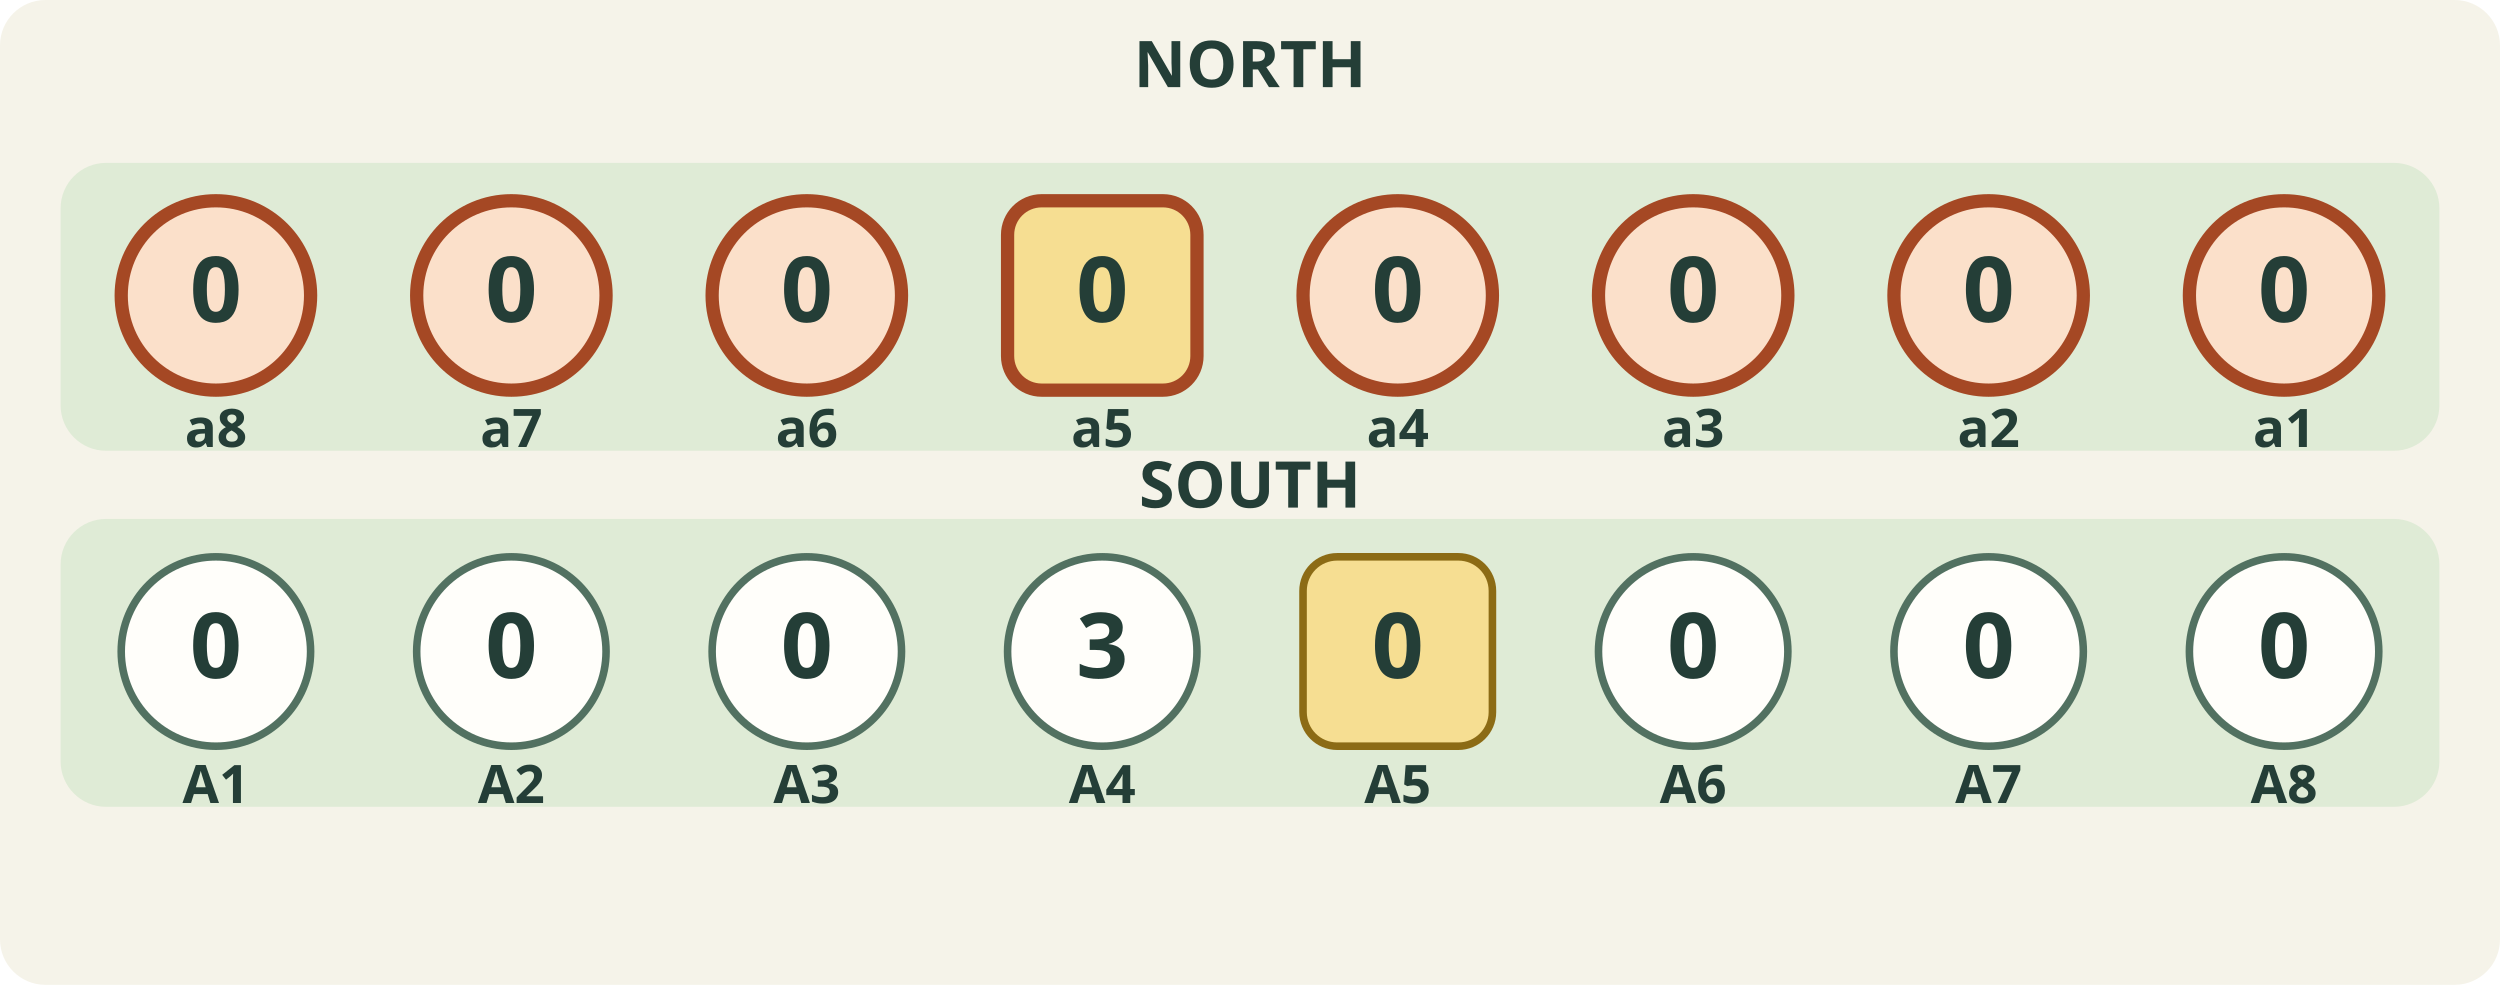
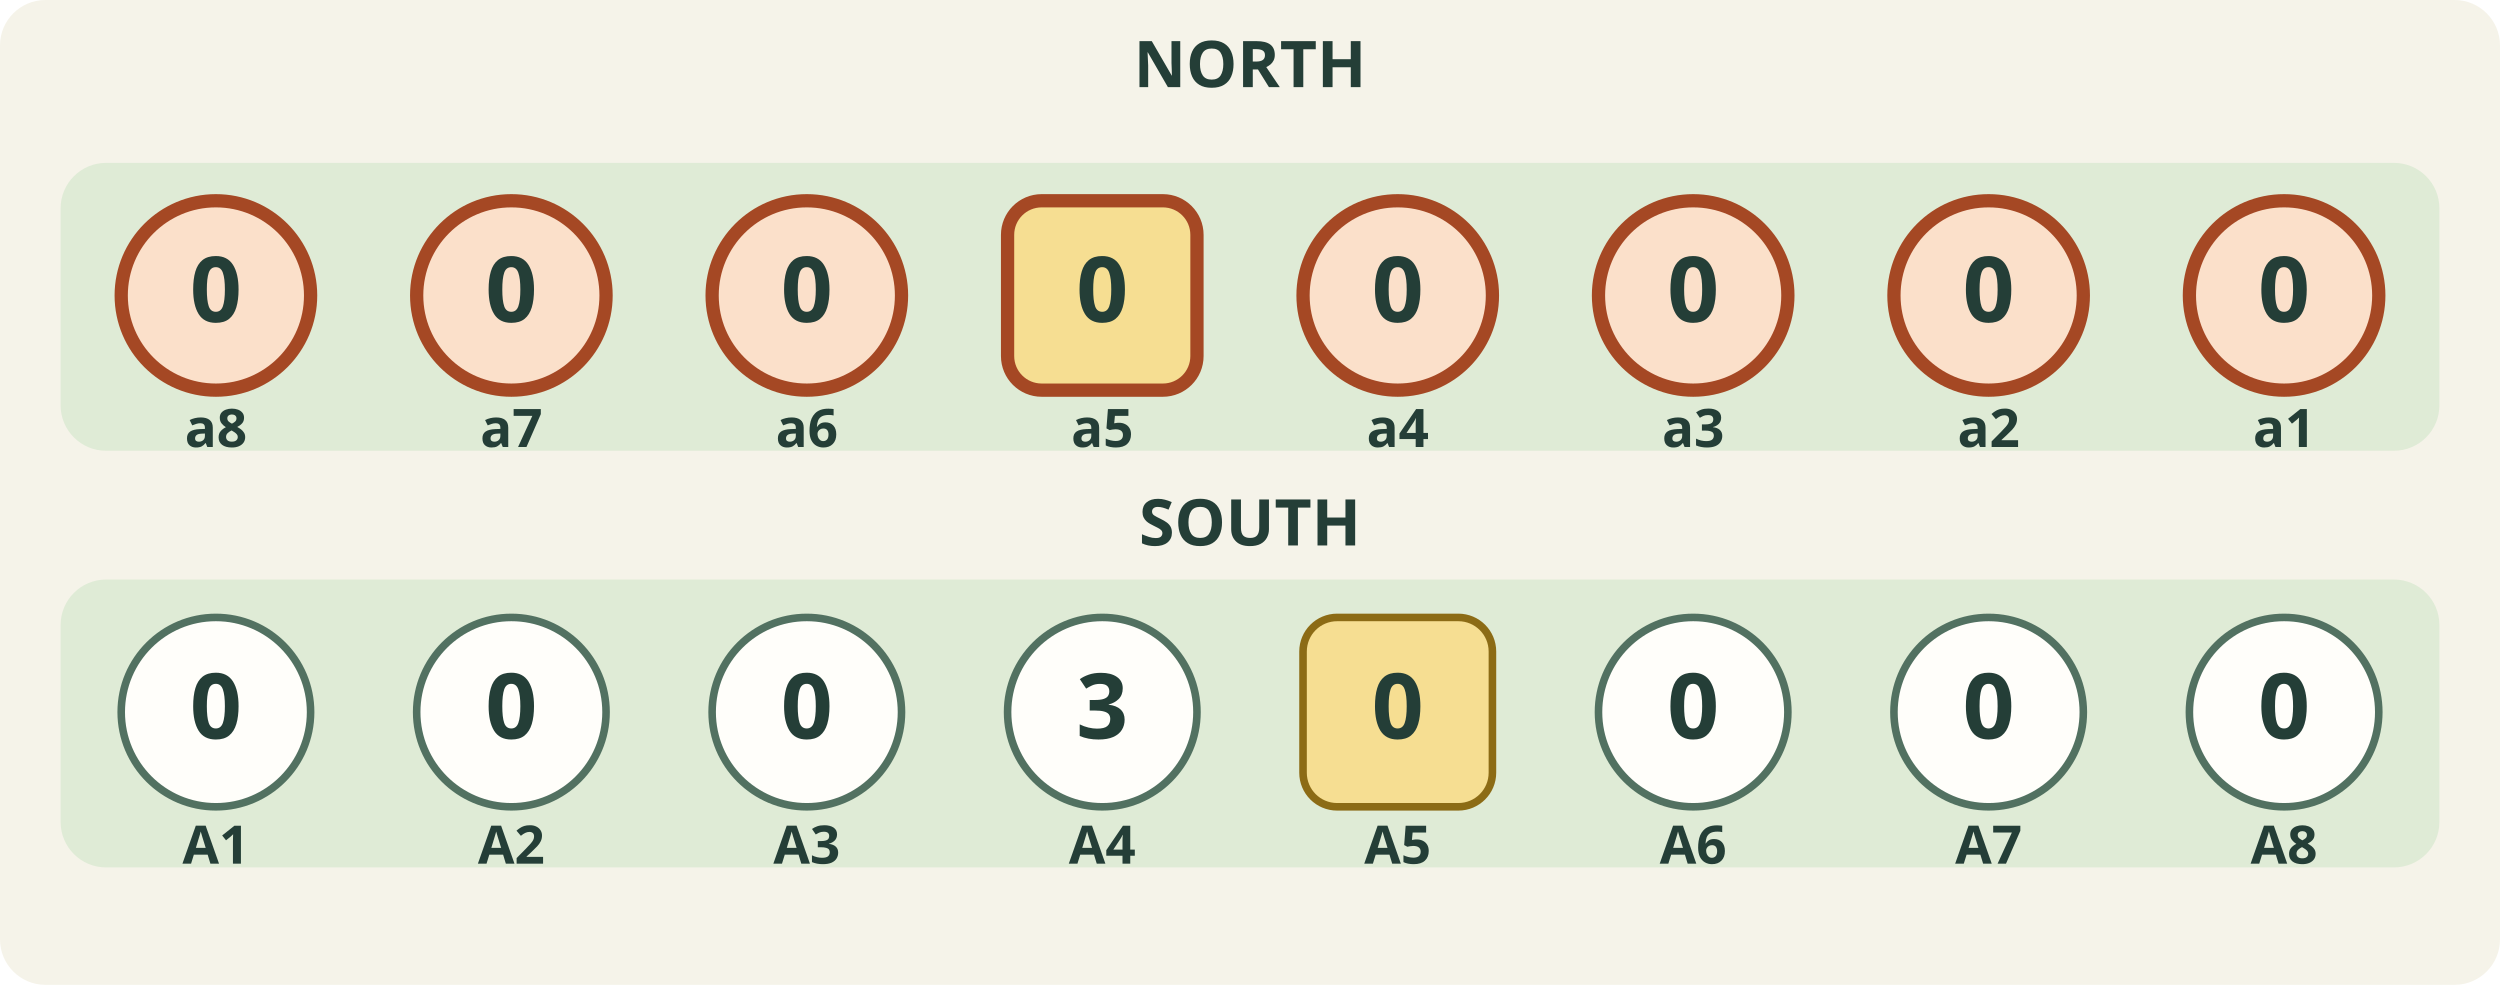
<svg xmlns="http://www.w3.org/2000/svg" width="660" height="260" viewBox="0 0 660 260" role="img" aria-labelledby="title desc">
  <defs>
    <marker id="arrow" viewBox="0 0 10 10" refX="9" refY="5" markerWidth="5" markerHeight="5" orient="auto-start-reverse">
      <path d="M 0 0 L 10 5 L 0 10 z" fill="#a54824" />
    </marker>
  </defs>
  <g font-family="system-ui, sans-serif">
    <rect width="660" height="260" rx="12" fill="#f5f3e9" />
    <rect x="16" y="43" width="628" height="76" rx="12" fill="#dfebd6" />
    <circle cx="57" cy="78" r="25" fill="#fbe0ca" stroke="#a54824" stroke-width="3.5" />
    <text x="57" y="85" text-anchor="middle" font-size="24" fill="#243e37" font-weight="600">0</text>
    <text x="57" y="118" text-anchor="middle" font-size="14" fill="#243e37" font-weight="600">a8</text>
    <circle cx="135" cy="78" r="25" fill="#fbe0ca" stroke="#a54824" stroke-width="3.5" />
    <text x="135" y="85" text-anchor="middle" font-size="24" fill="#243e37" font-weight="600">0</text>
    <text x="135" y="118" text-anchor="middle" font-size="14" fill="#243e37" font-weight="600">a7</text>
    <circle cx="213" cy="78" r="25" fill="#fbe0ca" stroke="#a54824" stroke-width="3.5" />
    <text x="213" y="85" text-anchor="middle" font-size="24" fill="#243e37" font-weight="600">0</text>
    <text x="213" y="118" text-anchor="middle" font-size="14" fill="#243e37" font-weight="600">a6</text>
    <rect x="266" y="53" width="50" height="50" rx="9" fill="#f6de92" stroke="#a54824" stroke-width="3.5" />
    <text x="291" y="85" text-anchor="middle" font-size="24" fill="#243e37" font-weight="600">0</text>
    <text x="291" y="118" text-anchor="middle" font-size="14" fill="#243e37" font-weight="600">a5</text>
    <circle cx="369" cy="78" r="25" fill="#fbe0ca" stroke="#a54824" stroke-width="3.5" />
    <text x="369" y="85" text-anchor="middle" font-size="24" fill="#243e37" font-weight="600">0</text>
    <text x="369" y="118" text-anchor="middle" font-size="14" fill="#243e37" font-weight="600">a4</text>
    <circle cx="447" cy="78" r="25" fill="#fbe0ca" stroke="#a54824" stroke-width="3.5" />
    <text x="447" y="85" text-anchor="middle" font-size="24" fill="#243e37" font-weight="600">0</text>
    <text x="447" y="118" text-anchor="middle" font-size="14" fill="#243e37" font-weight="600">a3</text>
    <circle cx="525" cy="78" r="25" fill="#fbe0ca" stroke="#a54824" stroke-width="3.5" />
    <text x="525" y="85" text-anchor="middle" font-size="24" fill="#243e37" font-weight="600">0</text>
    <text x="525" y="118" text-anchor="middle" font-size="14" fill="#243e37" font-weight="600">a2</text>
    <circle cx="603" cy="78" r="25" fill="#fbe0ca" stroke="#a54824" stroke-width="3.5" />
    <text x="603" y="85" text-anchor="middle" font-size="24" fill="#243e37" font-weight="600">0</text>
    <text x="603" y="118" text-anchor="middle" font-size="14" fill="#243e37" font-weight="600">a1</text>
-     <rect x="16" y="137" width="628" height="76" rx="12" fill="#dfebd6" />
-     <circle cx="57" cy="172" r="25" fill="#fffefa" stroke="#527161" stroke-width="2" />
-     <text x="57" y="179" text-anchor="middle" font-size="24" fill="#243e37" font-weight="600">0</text>
-     <text x="57" y="212" text-anchor="middle" font-size="14" fill="#243e37" font-weight="600">A1</text>
-     <circle cx="135" cy="172" r="25" fill="#fffefa" stroke="#527161" stroke-width="2" />
-     <text x="135" y="179" text-anchor="middle" font-size="24" fill="#243e37" font-weight="600">0</text>
-     <text x="135" y="212" text-anchor="middle" font-size="14" fill="#243e37" font-weight="600">A2</text>
-     <circle cx="213" cy="172" r="25" fill="#fffefa" stroke="#527161" stroke-width="2" />
-     <text x="213" y="179" text-anchor="middle" font-size="24" fill="#243e37" font-weight="600">0</text>
-     <text x="213" y="212" text-anchor="middle" font-size="14" fill="#243e37" font-weight="600">A3</text>
-     <circle cx="291" cy="172" r="25" fill="#fffefa" stroke="#527161" stroke-width="2" />
-     <text x="291" y="179" text-anchor="middle" font-size="24" fill="#243e37" font-weight="600">3</text>
-     <text x="291" y="212" text-anchor="middle" font-size="14" fill="#243e37" font-weight="600">A4</text>
-     <rect x="344" y="147" width="50" height="50" rx="9" fill="#f6de92" stroke="#8c6b15" stroke-width="2" />
-     <text x="369" y="179" text-anchor="middle" font-size="24" fill="#243e37" font-weight="600">0</text>
-     <text x="369" y="212" text-anchor="middle" font-size="14" fill="#243e37" font-weight="600">A5</text>
-     <circle cx="447" cy="172" r="25" fill="#fffefa" stroke="#527161" stroke-width="2" />
-     <text x="447" y="179" text-anchor="middle" font-size="24" fill="#243e37" font-weight="600">0</text>
-     <text x="447" y="212" text-anchor="middle" font-size="14" fill="#243e37" font-weight="600">A6</text>
-     <circle cx="525" cy="172" r="25" fill="#fffefa" stroke="#527161" stroke-width="2" />
-     <text x="525" y="179" text-anchor="middle" font-size="24" fill="#243e37" font-weight="600">0</text>
-     <text x="525" y="212" text-anchor="middle" font-size="14" fill="#243e37" font-weight="600">A7</text>
-     <circle cx="603" cy="172" r="25" fill="#fffefa" stroke="#527161" stroke-width="2" />
-     <text x="603" y="179" text-anchor="middle" font-size="24" fill="#243e37" font-weight="600">0</text>
-     <text x="603" y="212" text-anchor="middle" font-size="14" fill="#243e37" font-weight="600">A8</text>
+     <rect x="16" y="153" width="628" height="76" rx="12" fill="#dfebd6" />
+     <circle cx="57" cy="188" r="25" fill="#fffefa" stroke="#527161" stroke-width="2" />
+     <text x="57" y="195" text-anchor="middle" font-size="24" fill="#243e37" font-weight="600">0</text>
+     <text x="57" y="228" text-anchor="middle" font-size="14" fill="#243e37" font-weight="600">A1</text>
+     <circle cx="135" cy="188" r="25" fill="#fffefa" stroke="#527161" stroke-width="2" />
+     <text x="135" y="195" text-anchor="middle" font-size="24" fill="#243e37" font-weight="600">0</text>
+     <text x="135" y="228" text-anchor="middle" font-size="14" fill="#243e37" font-weight="600">A2</text>
+     <circle cx="213" cy="188" r="25" fill="#fffefa" stroke="#527161" stroke-width="2" />
+     <text x="213" y="195" text-anchor="middle" font-size="24" fill="#243e37" font-weight="600">0</text>
+     <text x="213" y="228" text-anchor="middle" font-size="14" fill="#243e37" font-weight="600">A3</text>
+     <circle cx="291" cy="188" r="25" fill="#fffefa" stroke="#527161" stroke-width="2" />
+     <text x="291" y="195" text-anchor="middle" font-size="24" fill="#243e37" font-weight="600">3</text>
+     <text x="291" y="228" text-anchor="middle" font-size="14" fill="#243e37" font-weight="600">A4</text>
+     <rect x="344" y="163" width="50" height="50" rx="9" fill="#f6de92" stroke="#8c6b15" stroke-width="2" />
+     <text x="369" y="195" text-anchor="middle" font-size="24" fill="#243e37" font-weight="600">0</text>
+     <text x="369" y="228" text-anchor="middle" font-size="14" fill="#243e37" font-weight="600">A5</text>
+     <circle cx="447" cy="188" r="25" fill="#fffefa" stroke="#527161" stroke-width="2" />
+     <text x="447" y="195" text-anchor="middle" font-size="24" fill="#243e37" font-weight="600">0</text>
+     <text x="447" y="228" text-anchor="middle" font-size="14" fill="#243e37" font-weight="600">A6</text>
+     <circle cx="525" cy="188" r="25" fill="#fffefa" stroke="#527161" stroke-width="2" />
+     <text x="525" y="195" text-anchor="middle" font-size="24" fill="#243e37" font-weight="600">0</text>
+     <text x="525" y="228" text-anchor="middle" font-size="14" fill="#243e37" font-weight="600">A7</text>
+     <circle cx="603" cy="188" r="25" fill="#fffefa" stroke="#527161" stroke-width="2" />
+     <text x="603" y="195" text-anchor="middle" font-size="24" fill="#243e37" font-weight="600">0</text>
+     <text x="603" y="228" text-anchor="middle" font-size="14" fill="#243e37" font-weight="600">A8</text>
    <text x="330" y="23" text-anchor="middle" font-size="17" fill="#243e37" font-weight="600">NORTH</text>
-     <text x="330" y="134" text-anchor="middle" font-size="17" fill="#243e37" font-weight="600">SOUTH</text>
+     <text x="330" y="144" text-anchor="middle" font-size="17" fill="#243e37" font-weight="600">SOUTH</text>
  </g>
</svg>
